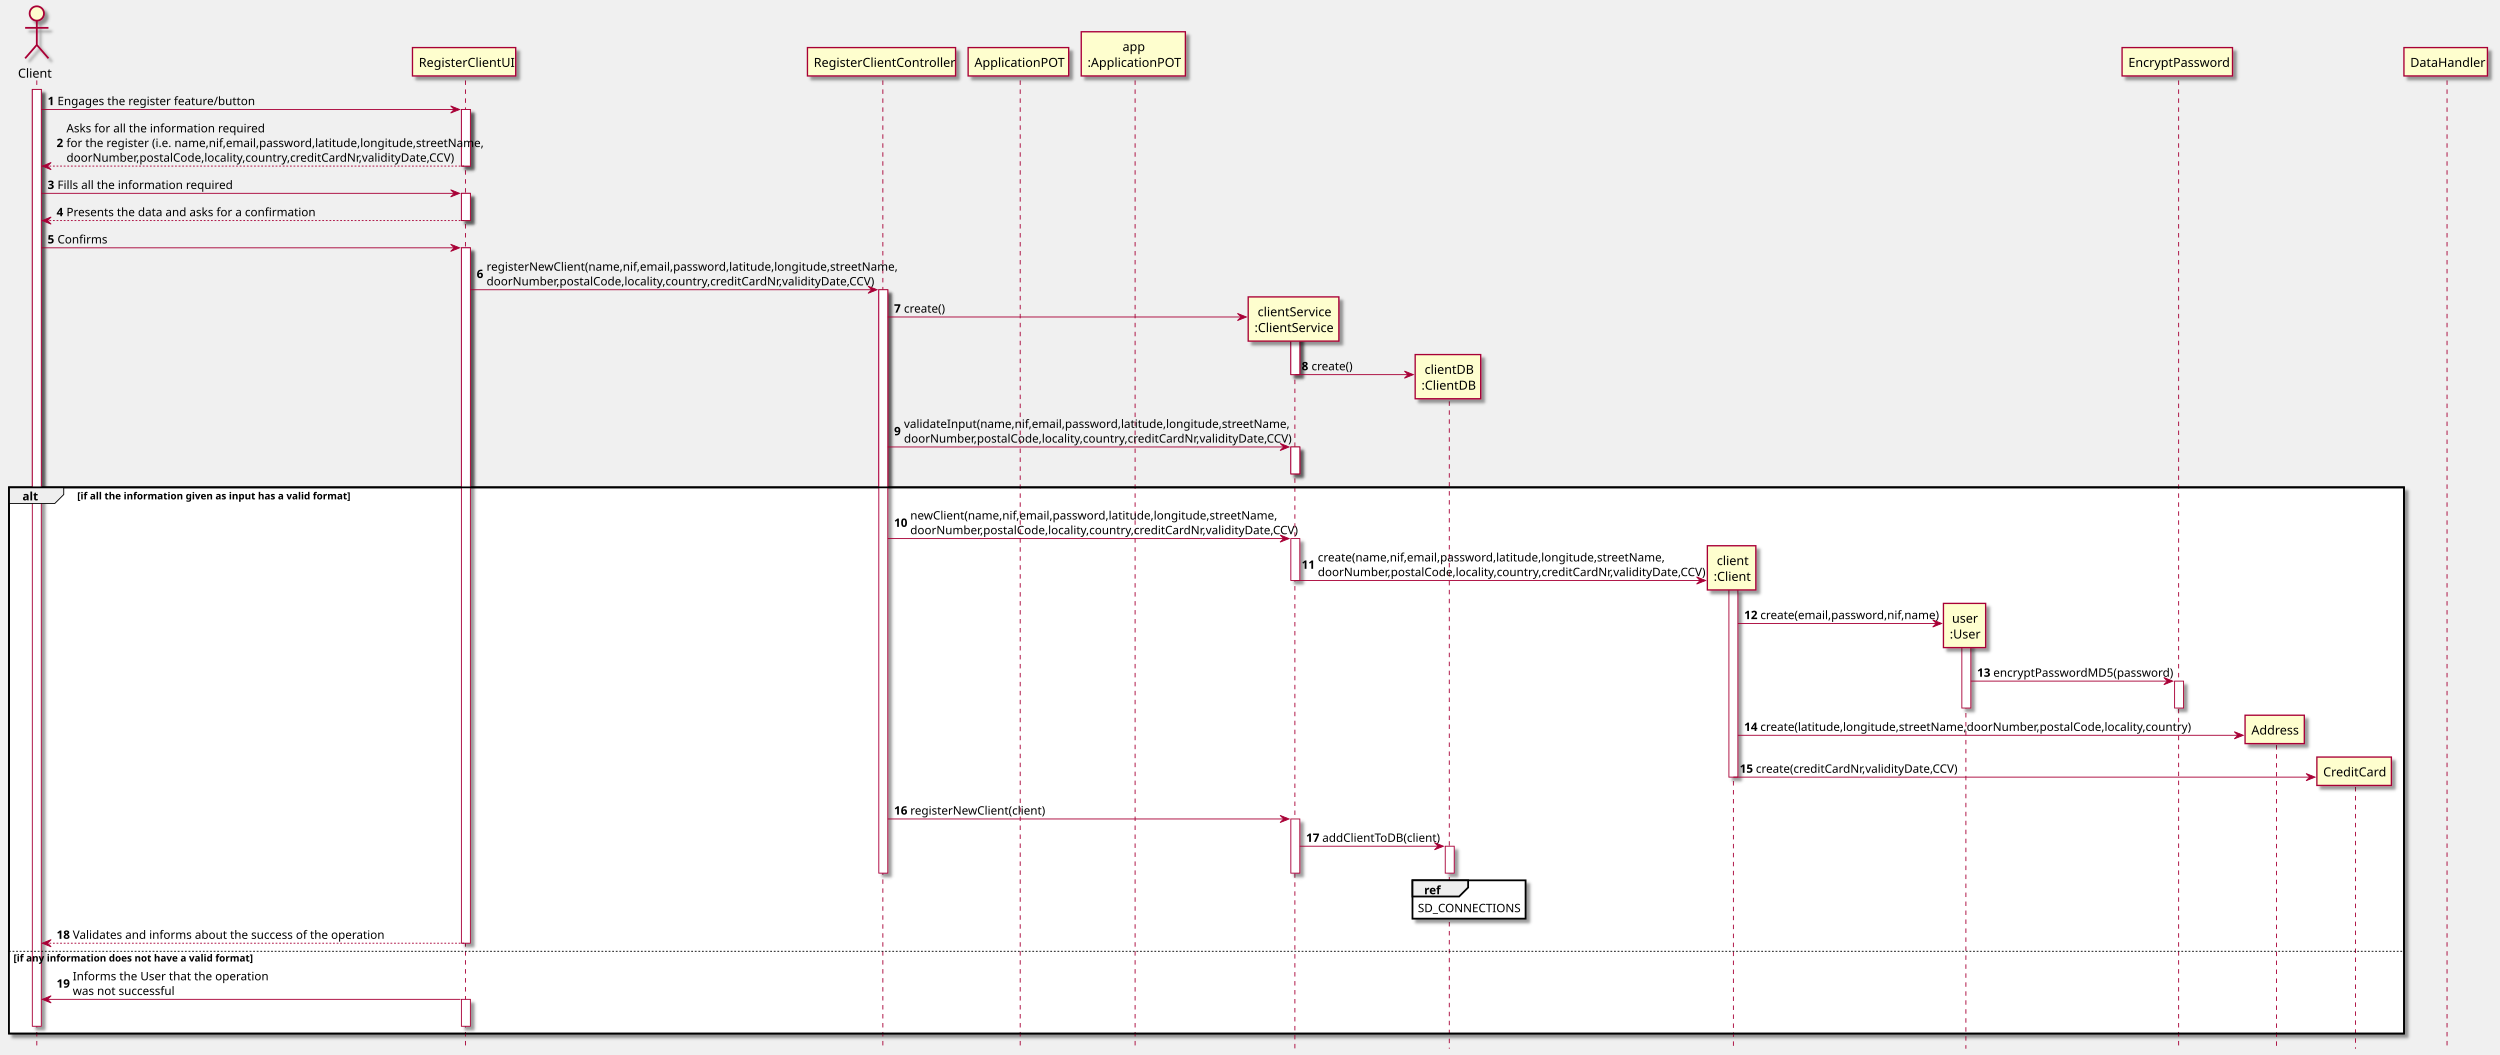
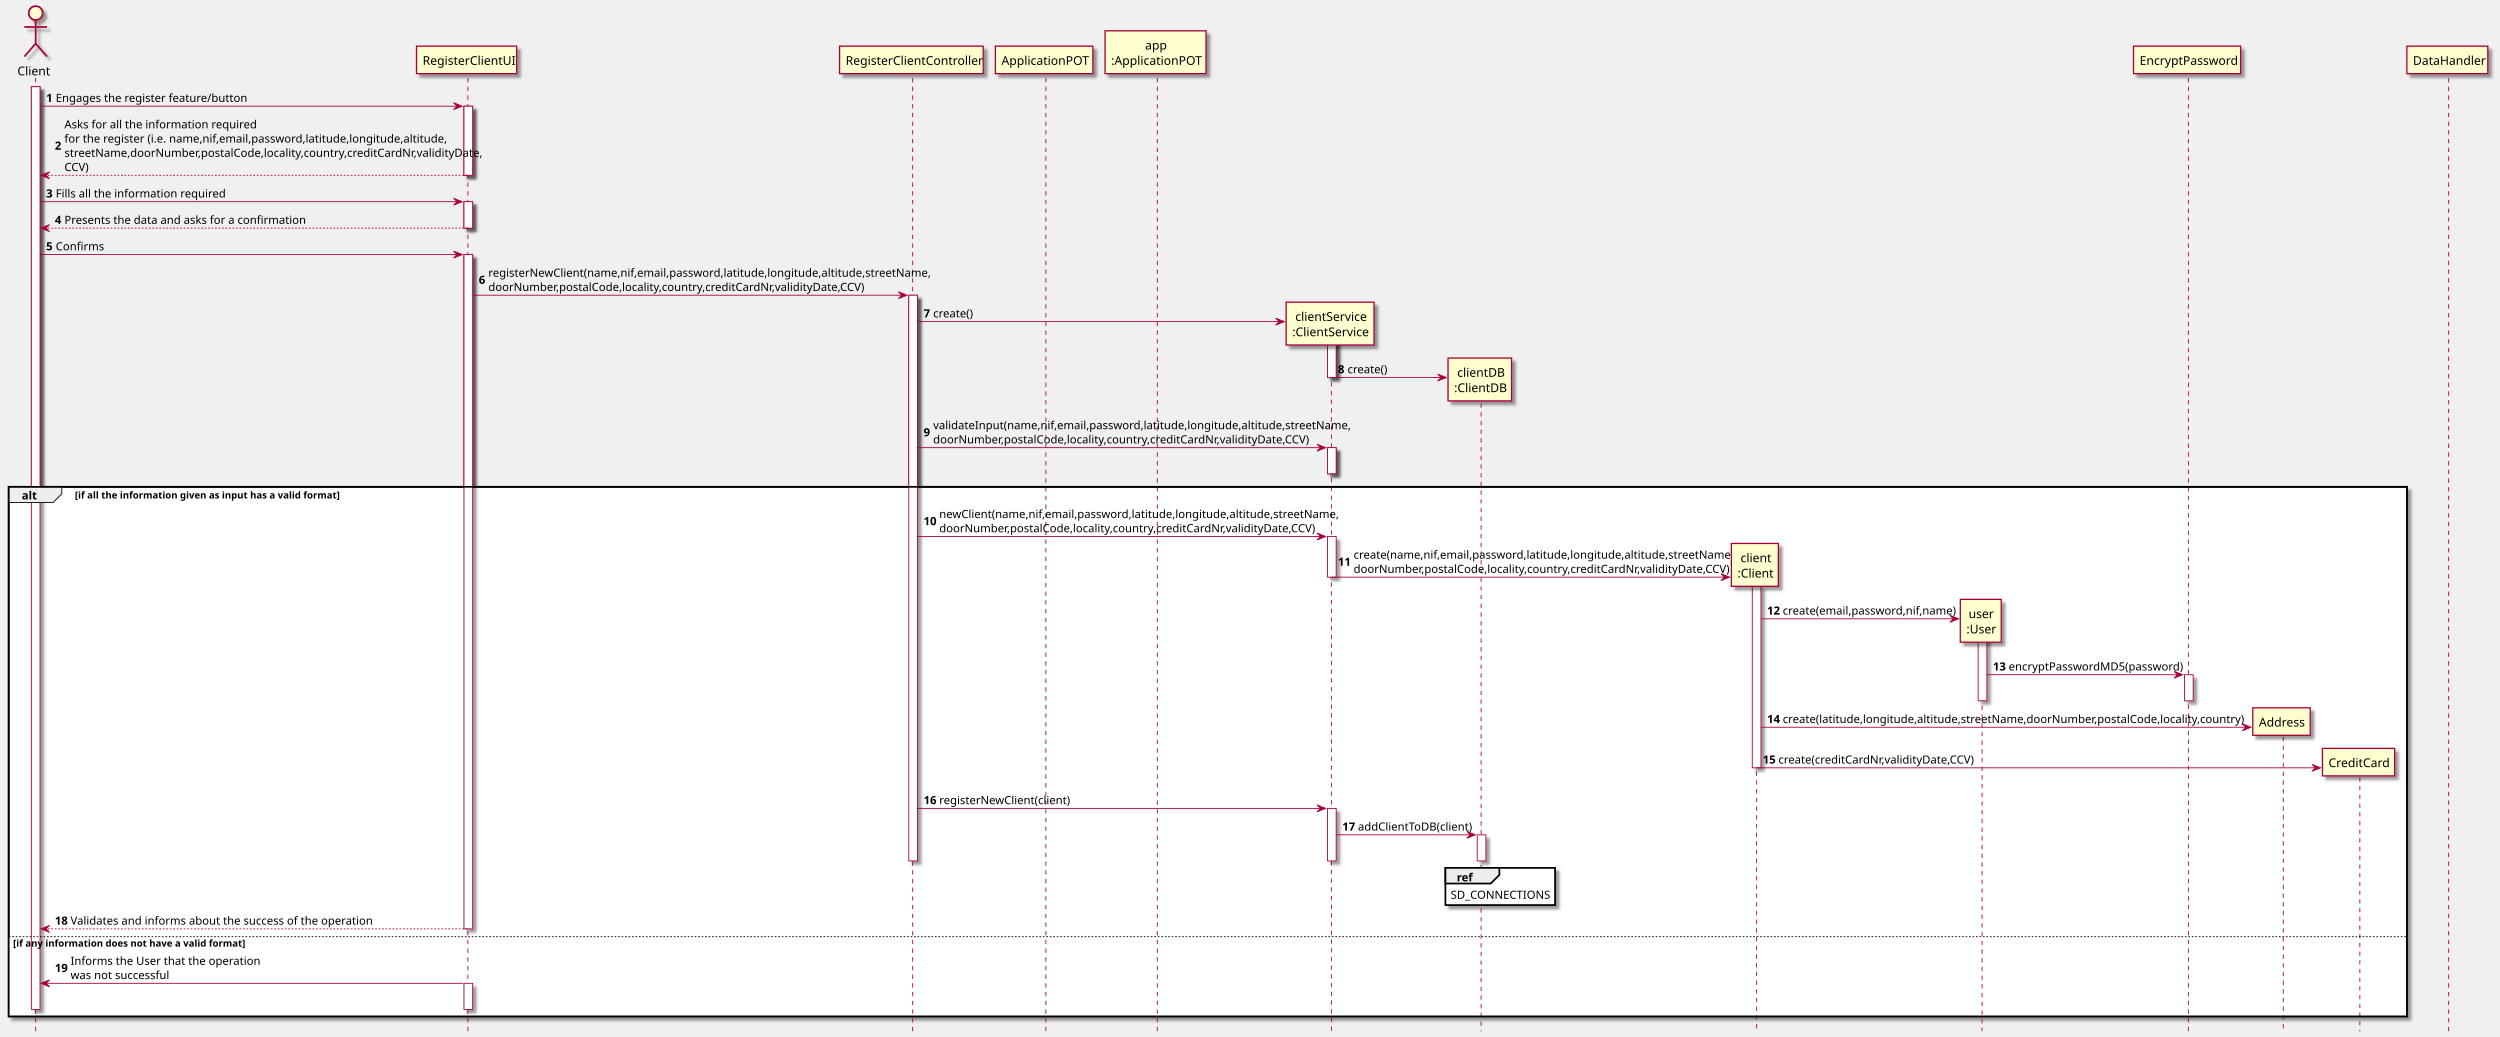
- <svg xmlns="http://www.w3.org/2000/svg" contentScriptType="application/ecmascript" contentStyleType="text/css" height="1175px" preserveAspectRatio="none" style="width:2785px;height:1175px;" version="1.1" viewBox="0 0 2785 1175" width="2785px" zoomAndPan="magnify">
+ <svg xmlns="http://www.w3.org/2000/svg" contentScriptType="application/ecmascript" contentStyleType="text/css" height="1191px" preserveAspectRatio="none" style="width:2872px;height:1191px;" version="1.1" viewBox="0 0 2872 1191" width="2872px" zoomAndPan="magnify">
  <defs>
-     <filter height="300%" id="f1jhzokdt2dadn" width="300%" x="-1" y="-1">
+     <filter height="300%" id="fsvdjfyvz8p3b" width="300%" x="-1" y="-1">
      <feGaussianBlur result="blurOut" stdDeviation="2.0" />
      <feColorMatrix in="blurOut" result="blurOut2" type="matrix" values="0 0 0 0 0 0 0 0 0 0 0 0 0 0 0 0 0 0 .4 0" />
      <feOffset dx="4.0" dy="4.0" in="blurOut2" result="blurOut3" />
      <feBlend in="SourceGraphic" in2="blurOut3" mode="normal" />
    </filter>
  </defs>
  <g>
-     <rect fill="#FFFFFF" filter="url(#f1jhzokdt2dadn)" height="1043.664" style="stroke:#A80036;stroke-width:1.0;" width="10" x="36" y="99.609" />
-     <rect fill="#FFFFFF" filter="url(#f1jhzokdt2dadn)" height="63.055" style="stroke:#A80036;stroke-width:1.0;" width="10" x="514" y="121.961" />
-     <rect fill="#FFFFFF" filter="url(#f1jhzokdt2dadn)" height="30.352" style="stroke:#A80036;stroke-width:1.0;" width="10" x="514" y="215.367" />
-     <rect fill="#FFFFFF" filter="url(#f1jhzokdt2dadn)" height="774.664" style="stroke:#A80036;stroke-width:1.0;" width="10" x="514" y="276.07" />
-     <rect fill="#FFFFFF" filter="url(#f1jhzokdt2dadn)" height="30" style="stroke:#A80036;stroke-width:1.0;" width="10" x="514" y="1113.273" />
-     <rect fill="#FFFFFF" filter="url(#f1jhzokdt2dadn)" height="649.906" style="stroke:#A80036;stroke-width:1.0;" width="10" x="979" y="322.773" />
-     <rect fill="#FFFFFF" filter="url(#f1jhzokdt2dadn)" height="54.219" style="stroke:#A80036;stroke-width:1.0;" width="10" x="1438" y="363.125" />
-     <rect fill="#FFFFFF" filter="url(#f1jhzokdt2dadn)" height="30" style="stroke:#A80036;stroke-width:1.0;" width="10" x="1438" y="497.914" />
-     <rect fill="#FFFFFF" filter="url(#f1jhzokdt2dadn)" height="46.703" style="stroke:#A80036;stroke-width:1.0;" width="10" x="1438" y="599.969" />
-     <rect fill="#FFFFFF" filter="url(#f1jhzokdt2dadn)" height="60.352" style="stroke:#A80036;stroke-width:1.0;" width="10" x="1438" y="912.328" />
-     <rect fill="#FFFFFF" filter="url(#f1jhzokdt2dadn)" height="30" style="stroke:#A80036;stroke-width:1.0;" width="10" x="1610" y="942.68" />
-     <rect fill="#FFFFFF" filter="url(#f1jhzokdt2dadn)" height="209.047" style="stroke:#A80036;stroke-width:1.0;" width="10" x="1926" y="656.672" />
-     <rect fill="#FFFFFF" filter="url(#f1jhzokdt2dadn)" height="84.219" style="stroke:#A80036;stroke-width:1.0;" width="10" x="2185.5" y="704.539" />
-     <rect fill="#FFFFFF" filter="url(#f1jhzokdt2dadn)" height="30" style="stroke:#A80036;stroke-width:1.0;" width="10" x="2422.5" y="758.758" />
-     <rect fill="#FFFFFF" filter="url(#f1jhzokdt2dadn)" height="608.359" style="stroke:#000000;stroke-width:2.0;" width="2668" x="10" y="542.914" />
-     <rect fill="#FFFFFF" height="92.539" style="stroke:none;stroke-width:1.0;" width="2668" x="10" y="1058.734" />
-     <line style="stroke:#A80036;stroke-width:1.0;stroke-dasharray:5.0,5.0;" x1="41" x2="41" y1="89.609" y2="1168.273" />
-     <line style="stroke:#A80036;stroke-width:1.0;stroke-dasharray:5.0,5.0;" x1="518.5" x2="518.5" y1="89.609" y2="1168.273" />
-     <line style="stroke:#A80036;stroke-width:1.0;stroke-dasharray:5.0,5.0;" x1="983.5" x2="983.5" y1="89.609" y2="1168.273" />
-     <line style="stroke:#A80036;stroke-width:1.0;stroke-dasharray:5.0,5.0;" x1="1136.5" x2="1136.5" y1="89.609" y2="1168.273" />
-     <line style="stroke:#A80036;stroke-width:1.0;stroke-dasharray:5.0,5.0;" x1="1264.5" x2="1264.5" y1="89.609" y2="1168.273" />
-     <line style="stroke:#A80036;stroke-width:1.0;stroke-dasharray:5.0,5.0;" x1="1442.5" x2="1442.5" y1="372.883" y2="1168.273" />
-     <line style="stroke:#A80036;stroke-width:1.0;stroke-dasharray:5.0,5.0;" x1="1614.5" x2="1614.5" y1="437.102" y2="1168.273" />
-     <line style="stroke:#A80036;stroke-width:1.0;stroke-dasharray:5.0,5.0;" x1="1931" x2="1931" y1="650.078" y2="1168.273" />
-     <line style="stroke:#A80036;stroke-width:1.0;stroke-dasharray:5.0,5.0;" x1="2190" x2="2190" y1="714.297" y2="1168.273" />
-     <line style="stroke:#A80036;stroke-width:1.0;stroke-dasharray:5.0,5.0;" x1="2427" x2="2427" y1="89.609" y2="1168.273" />
-     <line style="stroke:#A80036;stroke-width:1.0;stroke-dasharray:5.0,5.0;" x1="2536" x2="2536" y1="830.062" y2="1168.273" />
-     <line style="stroke:#A80036;stroke-width:1.0;stroke-dasharray:5.0,5.0;" x1="2624" x2="2624" y1="876.672" y2="1168.273" />
-     <line style="stroke:#A80036;stroke-width:1.0;stroke-dasharray:5.0,5.0;" x1="2726" x2="2726" y1="89.609" y2="1168.273" />
-     <text fill="#000000" font-family="sans-serif" font-size="14" lengthAdjust="spacingAndGlyphs" textLength="36" x="20" y="86.533">Client</text>
-     <ellipse cx="41" cy="15" fill="#FEFECE" filter="url(#f1jhzokdt2dadn)" rx="8" ry="8" style="stroke:#A80036;stroke-width:2.0;" />
-     <path d="M41,23 L41,50 M28,31 L54,31 M41,50 L28,65 M41,50 L54,65 " fill="none" filter="url(#f1jhzokdt2dadn)" style="stroke:#A80036;stroke-width:2.0;" />
-     <rect fill="#FEFECE" filter="url(#f1jhzokdt2dadn)" height="31.609" style="stroke:#A80036;stroke-width:1.5;" width="115" x="459.5" y="53" />
-     <text fill="#000000" font-family="sans-serif" font-size="14" lengthAdjust="spacingAndGlyphs" textLength="101" x="466.5" y="74.533">RegisterClientUI</text>
-     <rect fill="#FEFECE" filter="url(#f1jhzokdt2dadn)" height="31.609" style="stroke:#A80036;stroke-width:1.5;" width="165" x="899.5" y="53" />
-     <text fill="#000000" font-family="sans-serif" font-size="14" lengthAdjust="spacingAndGlyphs" textLength="151" x="906.5" y="74.533">RegisterClientController</text>
-     <rect fill="#FEFECE" filter="url(#f1jhzokdt2dadn)" height="31.609" style="stroke:#A80036;stroke-width:1.5;" width="112" x="1078.5" y="53" />
-     <text fill="#000000" font-family="sans-serif" font-size="14" lengthAdjust="spacingAndGlyphs" textLength="98" x="1085.5" y="74.533">ApplicationPOT</text>
-     <rect fill="#FEFECE" filter="url(#f1jhzokdt2dadn)" height="49.219" style="stroke:#A80036;stroke-width:1.5;" width="116" x="1204.5" y="35.391" />
-     <text fill="#000000" font-family="sans-serif" font-size="14" lengthAdjust="spacingAndGlyphs" textLength="24" x="1250.5" y="56.924">app</text>
-     <text fill="#000000" font-family="sans-serif" font-size="14" lengthAdjust="spacingAndGlyphs" textLength="102" x="1211.5" y="74.533">:ApplicationPOT</text>
-     <rect fill="#FEFECE" filter="url(#f1jhzokdt2dadn)" height="31.609" style="stroke:#A80036;stroke-width:1.5;" width="123" x="2364" y="53" />
-     <text fill="#000000" font-family="sans-serif" font-size="14" lengthAdjust="spacingAndGlyphs" textLength="109" x="2371" y="74.533">EncryptPassword</text>
-     <rect fill="#FEFECE" filter="url(#f1jhzokdt2dadn)" height="31.609" style="stroke:#A80036;stroke-width:1.5;" width="93" x="2678" y="53" />
-     <text fill="#000000" font-family="sans-serif" font-size="14" lengthAdjust="spacingAndGlyphs" textLength="79" x="2685" y="74.533">DataHandler</text>
-     <rect fill="#FFFFFF" filter="url(#f1jhzokdt2dadn)" height="1043.664" style="stroke:#A80036;stroke-width:1.0;" width="10" x="36" y="99.609" />
-     <rect fill="#FFFFFF" filter="url(#f1jhzokdt2dadn)" height="63.055" style="stroke:#A80036;stroke-width:1.0;" width="10" x="514" y="121.961" />
-     <rect fill="#FFFFFF" filter="url(#f1jhzokdt2dadn)" height="30.352" style="stroke:#A80036;stroke-width:1.0;" width="10" x="514" y="215.367" />
-     <rect fill="#FFFFFF" filter="url(#f1jhzokdt2dadn)" height="774.664" style="stroke:#A80036;stroke-width:1.0;" width="10" x="514" y="276.07" />
-     <rect fill="#FFFFFF" filter="url(#f1jhzokdt2dadn)" height="30" style="stroke:#A80036;stroke-width:1.0;" width="10" x="514" y="1113.273" />
-     <rect fill="#FFFFFF" filter="url(#f1jhzokdt2dadn)" height="649.906" style="stroke:#A80036;stroke-width:1.0;" width="10" x="979" y="322.773" />
-     <rect fill="#FFFFFF" filter="url(#f1jhzokdt2dadn)" height="54.219" style="stroke:#A80036;stroke-width:1.0;" width="10" x="1438" y="363.125" />
-     <rect fill="#FFFFFF" filter="url(#f1jhzokdt2dadn)" height="30" style="stroke:#A80036;stroke-width:1.0;" width="10" x="1438" y="497.914" />
-     <rect fill="#FFFFFF" filter="url(#f1jhzokdt2dadn)" height="46.703" style="stroke:#A80036;stroke-width:1.0;" width="10" x="1438" y="599.969" />
-     <rect fill="#FFFFFF" filter="url(#f1jhzokdt2dadn)" height="60.352" style="stroke:#A80036;stroke-width:1.0;" width="10" x="1438" y="912.328" />
-     <rect fill="#FFFFFF" filter="url(#f1jhzokdt2dadn)" height="30" style="stroke:#A80036;stroke-width:1.0;" width="10" x="1610" y="942.68" />
-     <rect fill="#FFFFFF" filter="url(#f1jhzokdt2dadn)" height="209.047" style="stroke:#A80036;stroke-width:1.0;" width="10" x="1926" y="656.672" />
-     <rect fill="#FFFFFF" filter="url(#f1jhzokdt2dadn)" height="84.219" style="stroke:#A80036;stroke-width:1.0;" width="10" x="2185.5" y="704.539" />
-     <rect fill="#FFFFFF" filter="url(#f1jhzokdt2dadn)" height="30" style="stroke:#A80036;stroke-width:1.0;" width="10" x="2422.5" y="758.758" />
-     <polygon fill="#A80036" points="502,117.961,512,121.961,502,125.961,506,121.961" style="stroke:#A80036;stroke-width:1.0;" />
-     <line style="stroke:#A80036;stroke-width:1.0;" x1="46" x2="508" y1="121.961" y2="121.961" />
-     <text fill="#000000" font-family="sans-serif" font-size="13" font-weight="bold" lengthAdjust="spacingAndGlyphs" textLength="7" x="53" y="117.105">1</text>
-     <text fill="#000000" font-family="sans-serif" font-size="13" lengthAdjust="spacingAndGlyphs" textLength="203" x="64" y="117.105">Engages the register feature/button</text>
-     <polygon fill="#A80036" points="57,181.016,47,185.016,57,189.016,53,185.016" style="stroke:#A80036;stroke-width:1.0;" />
-     <line style="stroke:#A80036;stroke-width:1.0;stroke-dasharray:2.0,2.0;" x1="51" x2="518" y1="185.016" y2="185.016" />
-     <text fill="#000000" font-family="sans-serif" font-size="13" font-weight="bold" lengthAdjust="spacingAndGlyphs" textLength="7" x="63" y="163.808">2</text>
-     <text fill="#000000" font-family="sans-serif" font-size="13" lengthAdjust="spacingAndGlyphs" textLength="204" x="74" y="147.456">Asks for all the information required</text>
-     <text fill="#000000" font-family="sans-serif" font-size="13" lengthAdjust="spacingAndGlyphs" textLength="433" x="74" y="163.808">for the register (i.e. name,nif,email,password,latitude,longitude,streetName,</text>
-     <text fill="#000000" font-family="sans-serif" font-size="13" lengthAdjust="spacingAndGlyphs" textLength="412" x="74" y="180.159">doorNumber,postalCode,locality,country,creditCardNr,validityDate,CCV)</text>
-     <polygon fill="#A80036" points="502,211.367,512,215.367,502,219.367,506,215.367" style="stroke:#A80036;stroke-width:1.0;" />
-     <line style="stroke:#A80036;stroke-width:1.0;" x1="46" x2="508" y1="215.367" y2="215.367" />
-     <text fill="#000000" font-family="sans-serif" font-size="13" font-weight="bold" lengthAdjust="spacingAndGlyphs" textLength="7" x="53" y="210.511">3</text>
-     <text fill="#000000" font-family="sans-serif" font-size="13" lengthAdjust="spacingAndGlyphs" textLength="180" x="64" y="210.511">Fills all the information required</text>
-     <polygon fill="#A80036" points="57,241.719,47,245.719,57,249.719,53,245.719" style="stroke:#A80036;stroke-width:1.0;" />
-     <line style="stroke:#A80036;stroke-width:1.0;stroke-dasharray:2.0,2.0;" x1="51" x2="518" y1="245.719" y2="245.719" />
-     <text fill="#000000" font-family="sans-serif" font-size="13" font-weight="bold" lengthAdjust="spacingAndGlyphs" textLength="7" x="63" y="240.862">4</text>
-     <text fill="#000000" font-family="sans-serif" font-size="13" lengthAdjust="spacingAndGlyphs" textLength="263" x="74" y="240.862">Presents the data and asks for a confirmation</text>
-     <polygon fill="#A80036" points="502,272.07,512,276.07,502,280.07,506,276.07" style="stroke:#A80036;stroke-width:1.0;" />
-     <line style="stroke:#A80036;stroke-width:1.0;" x1="46" x2="508" y1="276.07" y2="276.07" />
-     <text fill="#000000" font-family="sans-serif" font-size="13" font-weight="bold" lengthAdjust="spacingAndGlyphs" textLength="7" x="53" y="271.214">5</text>
-     <text fill="#000000" font-family="sans-serif" font-size="13" lengthAdjust="spacingAndGlyphs" textLength="51" x="64" y="271.214">Confirms</text>
-     <polygon fill="#A80036" points="967,318.773,977,322.773,967,326.773,971,322.773" style="stroke:#A80036;stroke-width:1.0;" />
-     <line style="stroke:#A80036;stroke-width:1.0;" x1="524" x2="973" y1="322.773" y2="322.773" />
-     <text fill="#000000" font-family="sans-serif" font-size="13" font-weight="bold" lengthAdjust="spacingAndGlyphs" textLength="7" x="531" y="309.741">6</text>
-     <text fill="#000000" font-family="sans-serif" font-size="13" lengthAdjust="spacingAndGlyphs" textLength="425" x="542" y="301.565">registerNewClient(name,nif,email,password,latitude,longitude,streetName,</text>
-     <text fill="#000000" font-family="sans-serif" font-size="13" lengthAdjust="spacingAndGlyphs" textLength="412" x="542" y="317.917">doorNumber,postalCode,locality,country,creditCardNr,validityDate,CCV)</text>
-     <polygon fill="#A80036" points="1378.5,349.125,1388.5,353.125,1378.5,357.125,1382.5,353.125" style="stroke:#A80036;stroke-width:1.0;" />
-     <line style="stroke:#A80036;stroke-width:1.0;" x1="989" x2="1384.5" y1="353.125" y2="353.125" />
-     <text fill="#000000" font-family="sans-serif" font-size="13" font-weight="bold" lengthAdjust="spacingAndGlyphs" textLength="7" x="996" y="348.269">7</text>
-     <text fill="#000000" font-family="sans-serif" font-size="13" lengthAdjust="spacingAndGlyphs" textLength="44" x="1007" y="348.269">create()</text>
-     <rect fill="#FEFECE" filter="url(#f1jhzokdt2dadn)" height="49.219" style="stroke:#A80036;stroke-width:1.5;" width="101" x="1390.5" y="330.773" />
-     <text fill="#000000" font-family="sans-serif" font-size="14" lengthAdjust="spacingAndGlyphs" textLength="80" x="1401" y="352.307">clientService</text>
-     <text fill="#000000" font-family="sans-serif" font-size="14" lengthAdjust="spacingAndGlyphs" textLength="87" x="1397.5" y="369.916">:ClientService</text>
-     <polygon fill="#A80036" points="1564.5,413.344,1574.5,417.344,1564.5,421.344,1568.5,417.344" style="stroke:#A80036;stroke-width:1.0;" />
-     <line style="stroke:#A80036;stroke-width:1.0;" x1="1443" x2="1570.5" y1="417.344" y2="417.344" />
-     <text fill="#000000" font-family="sans-serif" font-size="13" font-weight="bold" lengthAdjust="spacingAndGlyphs" textLength="7" x="1450" y="412.487">8</text>
-     <text fill="#000000" font-family="sans-serif" font-size="13" lengthAdjust="spacingAndGlyphs" textLength="44" x="1461" y="412.487">create()</text>
-     <rect fill="#FEFECE" filter="url(#f1jhzokdt2dadn)" height="49.219" style="stroke:#A80036;stroke-width:1.5;" width="73" x="1576.5" y="394.992" />
-     <text fill="#000000" font-family="sans-serif" font-size="14" lengthAdjust="spacingAndGlyphs" textLength="52" x="1587" y="416.525">clientDB</text>
-     <text fill="#000000" font-family="sans-serif" font-size="14" lengthAdjust="spacingAndGlyphs" textLength="59" x="1583.5" y="434.135">:ClientDB</text>
-     <polygon fill="#A80036" points="1426,493.914,1436,497.914,1426,501.914,1430,497.914" style="stroke:#A80036;stroke-width:1.0;" />
-     <line style="stroke:#A80036;stroke-width:1.0;" x1="989" x2="1432" y1="497.914" y2="497.914" />
-     <text fill="#000000" font-family="sans-serif" font-size="13" font-weight="bold" lengthAdjust="spacingAndGlyphs" textLength="7" x="996" y="484.882">9</text>
-     <text fill="#000000" font-family="sans-serif" font-size="13" lengthAdjust="spacingAndGlyphs" textLength="395" x="1007" y="476.706">validateInput(name,nif,email,password,latitude,longitude,streetName,</text>
-     <text fill="#000000" font-family="sans-serif" font-size="13" lengthAdjust="spacingAndGlyphs" textLength="412" x="1007" y="493.058">doorNumber,postalCode,locality,country,creditCardNr,validityDate,CCV)</text>
-     <path d="M10,542.914 L71,542.914 L71,550.914 L61,560.914 L10,560.914 L10,542.914 " fill="#EEEEEE" style="stroke:#000000;stroke-width:1.0;" />
-     <rect fill="none" height="608.359" style="stroke:#000000;stroke-width:2.0;" width="2668" x="10" y="542.914" />
-     <text fill="#000000" font-family="sans-serif" font-size="13" font-weight="bold" lengthAdjust="spacingAndGlyphs" textLength="16" x="25" y="557.409">alt</text>
-     <text fill="#000000" font-family="sans-serif" font-size="11" font-weight="bold" lengthAdjust="spacingAndGlyphs" textLength="298" x="86" y="556.333">[if all the information given as input has a valid format]</text>
-     <polygon fill="#A80036" points="1426,595.969,1436,599.969,1426,603.969,1430,599.969" style="stroke:#A80036;stroke-width:1.0;" />
-     <line style="stroke:#A80036;stroke-width:1.0;" x1="989" x2="1432" y1="599.969" y2="599.969" />
-     <text fill="#000000" font-family="sans-serif" font-size="13" font-weight="bold" lengthAdjust="spacingAndGlyphs" textLength="14" x="996" y="586.937">10</text>
-     <text fill="#000000" font-family="sans-serif" font-size="13" lengthAdjust="spacingAndGlyphs" textLength="380" x="1014" y="578.761">newClient(name,nif,email,password,latitude,longitude,streetName,</text>
-     <text fill="#000000" font-family="sans-serif" font-size="13" lengthAdjust="spacingAndGlyphs" textLength="412" x="1014" y="595.112">doorNumber,postalCode,locality,country,creditCardNr,validityDate,CCV)</text>
-     <polygon fill="#A80036" points="1890,642.672,1900,646.672,1890,650.672,1894,646.672" style="stroke:#A80036;stroke-width:1.0;" />
-     <line style="stroke:#A80036;stroke-width:1.0;" x1="1443" x2="1896" y1="646.672" y2="646.672" />
-     <text fill="#000000" font-family="sans-serif" font-size="13" font-weight="bold" lengthAdjust="spacingAndGlyphs" textLength="14" x="1450" y="633.64">11</text>
-     <text fill="#000000" font-family="sans-serif" font-size="13" lengthAdjust="spacingAndGlyphs" textLength="360" x="1468" y="625.464">create(name,nif,email,password,latitude,longitude,streetName,</text>
-     <text fill="#000000" font-family="sans-serif" font-size="13" lengthAdjust="spacingAndGlyphs" textLength="412" x="1468" y="641.815">doorNumber,postalCode,locality,country,creditCardNr,validityDate,CCV)</text>
-     <rect fill="#FEFECE" filter="url(#f1jhzokdt2dadn)" height="49.219" style="stroke:#A80036;stroke-width:1.5;" width="54" x="1902" y="607.969" />
-     <text fill="#000000" font-family="sans-serif" font-size="14" lengthAdjust="spacingAndGlyphs" textLength="33" x="1912.5" y="629.502">client</text>
-     <text fill="#000000" font-family="sans-serif" font-size="14" lengthAdjust="spacingAndGlyphs" textLength="40" x="1909" y="647.111">:Client</text>
-     <polygon fill="#A80036" points="2153,690.539,2163,694.539,2153,698.539,2157,694.539" style="stroke:#A80036;stroke-width:1.0;" />
-     <line style="stroke:#A80036;stroke-width:1.0;" x1="1936" x2="2159" y1="694.539" y2="694.539" />
-     <text fill="#000000" font-family="sans-serif" font-size="13" font-weight="bold" lengthAdjust="spacingAndGlyphs" textLength="14" x="1943" y="689.683">12</text>
-     <text fill="#000000" font-family="sans-serif" font-size="13" lengthAdjust="spacingAndGlyphs" textLength="187" x="1961" y="689.683">create(email,password,nif,name)</text>
-     <rect fill="#FEFECE" filter="url(#f1jhzokdt2dadn)" height="49.219" style="stroke:#A80036;stroke-width:1.5;" width="47" x="2165" y="672.188" />
-     <text fill="#000000" font-family="sans-serif" font-size="14" lengthAdjust="spacingAndGlyphs" textLength="28" x="2174.5" y="693.721">user</text>
-     <text fill="#000000" font-family="sans-serif" font-size="14" lengthAdjust="spacingAndGlyphs" textLength="33" x="2172" y="711.33">:User</text>
-     <polygon fill="#A80036" points="2410.5,754.758,2420.5,758.758,2410.5,762.758,2414.5,758.758" style="stroke:#A80036;stroke-width:1.0;" />
-     <line style="stroke:#A80036;stroke-width:1.0;" x1="2195.5" x2="2416.5" y1="758.758" y2="758.758" />
-     <text fill="#000000" font-family="sans-serif" font-size="13" font-weight="bold" lengthAdjust="spacingAndGlyphs" textLength="14" x="2202.5" y="753.901">13</text>
-     <text fill="#000000" font-family="sans-serif" font-size="13" lengthAdjust="spacingAndGlyphs" textLength="190" x="2220.5" y="753.901">encryptPasswordMD5(password)</text>
-     <polygon fill="#A80036" points="2489,815.109,2499,819.109,2489,823.109,2493,819.109" style="stroke:#A80036;stroke-width:1.0;" />
-     <line style="stroke:#A80036;stroke-width:1.0;" x1="1936" x2="2495" y1="819.109" y2="819.109" />
-     <text fill="#000000" font-family="sans-serif" font-size="13" font-weight="bold" lengthAdjust="spacingAndGlyphs" textLength="14" x="1943" y="814.253">14</text>
-     <text fill="#000000" font-family="sans-serif" font-size="13" lengthAdjust="spacingAndGlyphs" textLength="448" x="1961" y="814.253">create(latitude,longitude,streetName,doorNumber,postalCode,locality,country)</text>
-     <rect fill="#FEFECE" filter="url(#f1jhzokdt2dadn)" height="31.609" style="stroke:#A80036;stroke-width:1.5;" width="66" x="2501" y="796.758" />
-     <text fill="#000000" font-family="sans-serif" font-size="14" lengthAdjust="spacingAndGlyphs" textLength="52" x="2508" y="818.291">Address</text>
-     <polygon fill="#A80036" points="2569,861.719,2579,865.719,2569,869.719,2573,865.719" style="stroke:#A80036;stroke-width:1.0;" />
-     <line style="stroke:#A80036;stroke-width:1.0;" x1="1931" x2="2575" y1="865.719" y2="865.719" />
-     <text fill="#000000" font-family="sans-serif" font-size="13" font-weight="bold" lengthAdjust="spacingAndGlyphs" textLength="14" x="1938" y="860.862">15</text>
-     <text fill="#000000" font-family="sans-serif" font-size="13" lengthAdjust="spacingAndGlyphs" textLength="217" x="1956" y="860.862">create(creditCardNr,validityDate,CCV)</text>
-     <rect fill="#FEFECE" filter="url(#f1jhzokdt2dadn)" height="31.609" style="stroke:#A80036;stroke-width:1.5;" width="83" x="2581" y="843.367" />
-     <text fill="#000000" font-family="sans-serif" font-size="14" lengthAdjust="spacingAndGlyphs" textLength="69" x="2588" y="864.9">CreditCard</text>
-     <polygon fill="#A80036" points="1426,908.328,1436,912.328,1426,916.328,1430,912.328" style="stroke:#A80036;stroke-width:1.0;" />
-     <line style="stroke:#A80036;stroke-width:1.0;" x1="989" x2="1432" y1="912.328" y2="912.328" />
-     <text fill="#000000" font-family="sans-serif" font-size="13" font-weight="bold" lengthAdjust="spacingAndGlyphs" textLength="14" x="996" y="907.472">16</text>
-     <text fill="#000000" font-family="sans-serif" font-size="13" lengthAdjust="spacingAndGlyphs" textLength="140" x="1014" y="907.472">registerNewClient(client)</text>
-     <polygon fill="#A80036" points="1598,938.68,1608,942.68,1598,946.68,1602,942.68" style="stroke:#A80036;stroke-width:1.0;" />
-     <line style="stroke:#A80036;stroke-width:1.0;" x1="1448" x2="1604" y1="942.68" y2="942.68" />
-     <text fill="#000000" font-family="sans-serif" font-size="13" font-weight="bold" lengthAdjust="spacingAndGlyphs" textLength="14" x="1455" y="937.823">17</text>
-     <text fill="#000000" font-family="sans-serif" font-size="13" lengthAdjust="spacingAndGlyphs" textLength="125" x="1473" y="937.823">addClientToDB(client)</text>
-     <rect fill="#FFFFFF" filter="url(#f1jhzokdt2dadn)" height="42.703" style="stroke:#000000;stroke-width:2.0;" width="126" x="1573.5" y="980.68" />
-     <polygon fill="#EEEEEE" points="1573.5,980.68,1635.5,980.68,1635.5,988.68,1625.5,998.68,1573.5,998.68,1573.5,980.68" style="stroke:#000000;stroke-width:2.0;" />
-     <text fill="#000000" font-family="sans-serif" font-size="13" font-weight="bold" lengthAdjust="spacingAndGlyphs" textLength="17" x="1586.5" y="996.175">ref</text>
-     <text fill="#000000" font-family="sans-serif" font-size="13" lengthAdjust="spacingAndGlyphs" textLength="118" x="1579.5" y="1016.175">SD_CONNECTIONS</text>
-     <polygon fill="#A80036" points="57,1046.734,47,1050.734,57,1054.734,53,1050.734" style="stroke:#A80036;stroke-width:1.0;" />
-     <line style="stroke:#A80036;stroke-width:1.0;stroke-dasharray:2.0,2.0;" x1="51" x2="518" y1="1050.734" y2="1050.734" />
-     <text fill="#000000" font-family="sans-serif" font-size="13" font-weight="bold" lengthAdjust="spacingAndGlyphs" textLength="14" x="63" y="1045.878">18</text>
-     <text fill="#000000" font-family="sans-serif" font-size="13" lengthAdjust="spacingAndGlyphs" textLength="329" x="81" y="1045.878">Validates and informs about the success of the operation</text>
-     <line style="stroke:#000000;stroke-width:1.0;stroke-dasharray:2.0,2.0;" x1="10" x2="2678" y1="1059.734" y2="1059.734" />
-     <text fill="#000000" font-family="sans-serif" font-size="11" font-weight="bold" lengthAdjust="spacingAndGlyphs" textLength="262" x="15" y="1071.153">[if any information does not have a valid format]</text>
-     <polygon fill="#A80036" points="57,1109.273,47,1113.273,57,1117.273,53,1113.273" style="stroke:#A80036;stroke-width:1.0;" />
-     <line style="stroke:#A80036;stroke-width:1.0;" x1="51" x2="513" y1="1113.273" y2="1113.273" />
-     <text fill="#000000" font-family="sans-serif" font-size="13" font-weight="bold" lengthAdjust="spacingAndGlyphs" textLength="14" x="63" y="1100.241">19</text>
-     <text fill="#000000" font-family="sans-serif" font-size="13" lengthAdjust="spacingAndGlyphs" textLength="200" x="81" y="1092.065">Informs the User that the operation</text>
-     <text fill="#000000" font-family="sans-serif" font-size="13" lengthAdjust="spacingAndGlyphs" textLength="111" x="81" y="1108.417">was not successful</text>
+     <rect fill="#FFFFFF" filter="url(#fsvdjfyvz8p3b)" height="1060.016" style="stroke:#A80036;stroke-width:1.0;" width="10" x="36" y="99.609" />
+     <rect fill="#FFFFFF" filter="url(#fsvdjfyvz8p3b)" height="79.406" style="stroke:#A80036;stroke-width:1.0;" width="10" x="533" y="121.961" />
+     <rect fill="#FFFFFF" filter="url(#fsvdjfyvz8p3b)" height="30.352" style="stroke:#A80036;stroke-width:1.0;" width="10" x="533" y="231.719" />
+     <rect fill="#FFFFFF" filter="url(#fsvdjfyvz8p3b)" height="774.664" style="stroke:#A80036;stroke-width:1.0;" width="10" x="533" y="292.422" />
+     <rect fill="#FFFFFF" filter="url(#fsvdjfyvz8p3b)" height="30" style="stroke:#A80036;stroke-width:1.0;" width="10" x="533" y="1129.625" />
+     <rect fill="#FFFFFF" filter="url(#fsvdjfyvz8p3b)" height="649.906" style="stroke:#A80036;stroke-width:1.0;" width="10" x="1044" y="339.125" />
+     <rect fill="#FFFFFF" filter="url(#fsvdjfyvz8p3b)" height="54.219" style="stroke:#A80036;stroke-width:1.0;" width="10" x="1525" y="379.477" />
+     <rect fill="#FFFFFF" filter="url(#fsvdjfyvz8p3b)" height="30" style="stroke:#A80036;stroke-width:1.0;" width="10" x="1525" y="514.266" />
+     <rect fill="#FFFFFF" filter="url(#fsvdjfyvz8p3b)" height="46.703" style="stroke:#A80036;stroke-width:1.0;" width="10" x="1525" y="616.32" />
+     <rect fill="#FFFFFF" filter="url(#fsvdjfyvz8p3b)" height="60.352" style="stroke:#A80036;stroke-width:1.0;" width="10" x="1525" y="928.68" />
+     <rect fill="#FFFFFF" filter="url(#fsvdjfyvz8p3b)" height="30" style="stroke:#A80036;stroke-width:1.0;" width="10" x="1697" y="959.031" />
+     <rect fill="#FFFFFF" filter="url(#fsvdjfyvz8p3b)" height="209.047" style="stroke:#A80036;stroke-width:1.0;" width="10" x="2013" y="673.023" />
+     <rect fill="#FFFFFF" filter="url(#fsvdjfyvz8p3b)" height="84.219" style="stroke:#A80036;stroke-width:1.0;" width="10" x="2272.5" y="720.891" />
+     <rect fill="#FFFFFF" filter="url(#fsvdjfyvz8p3b)" height="30" style="stroke:#A80036;stroke-width:1.0;" width="10" x="2509.5" y="775.109" />
+     <rect fill="#FFFFFF" filter="url(#fsvdjfyvz8p3b)" height="608.359" style="stroke:#000000;stroke-width:2.0;" width="2755" x="10" y="559.266" />
+     <rect fill="#FFFFFF" height="92.539" style="stroke:none;stroke-width:1.0;" width="2755" x="10" y="1075.086" />
+     <line style="stroke:#A80036;stroke-width:1.0;stroke-dasharray:5.0,5.0;" x1="41" x2="41" y1="89.609" y2="1184.625" />
+     <line style="stroke:#A80036;stroke-width:1.0;stroke-dasharray:5.0,5.0;" x1="537.5" x2="537.5" y1="89.609" y2="1184.625" />
+     <line style="stroke:#A80036;stroke-width:1.0;stroke-dasharray:5.0,5.0;" x1="1048.5" x2="1048.5" y1="89.609" y2="1184.625" />
+     <line style="stroke:#A80036;stroke-width:1.0;stroke-dasharray:5.0,5.0;" x1="1201.5" x2="1201.5" y1="89.609" y2="1184.625" />
+     <line style="stroke:#A80036;stroke-width:1.0;stroke-dasharray:5.0,5.0;" x1="1329.5" x2="1329.5" y1="89.609" y2="1184.625" />
+     <line style="stroke:#A80036;stroke-width:1.0;stroke-dasharray:5.0,5.0;" x1="1529.5" x2="1529.5" y1="389.234" y2="1184.625" />
+     <line style="stroke:#A80036;stroke-width:1.0;stroke-dasharray:5.0,5.0;" x1="1701.5" x2="1701.5" y1="453.453" y2="1184.625" />
+     <line style="stroke:#A80036;stroke-width:1.0;stroke-dasharray:5.0,5.0;" x1="2018" x2="2018" y1="666.43" y2="1184.625" />
+     <line style="stroke:#A80036;stroke-width:1.0;stroke-dasharray:5.0,5.0;" x1="2277" x2="2277" y1="730.648" y2="1184.625" />
+     <line style="stroke:#A80036;stroke-width:1.0;stroke-dasharray:5.0,5.0;" x1="2514" x2="2514" y1="89.609" y2="1184.625" />
+     <line style="stroke:#A80036;stroke-width:1.0;stroke-dasharray:5.0,5.0;" x1="2623" x2="2623" y1="846.414" y2="1184.625" />
+     <line style="stroke:#A80036;stroke-width:1.0;stroke-dasharray:5.0,5.0;" x1="2711" x2="2711" y1="893.023" y2="1184.625" />
+     <line style="stroke:#A80036;stroke-width:1.0;stroke-dasharray:5.0,5.0;" x1="2813" x2="2813" y1="89.609" y2="1184.625" />
+     <text fill="#000000" font-family="sans-serif" font-size="14" lengthAdjust="spacing" textLength="36" x="20" y="86.533">Client</text>
+     <ellipse cx="41" cy="15" fill="#FEFECE" filter="url(#fsvdjfyvz8p3b)" rx="8" ry="8" style="stroke:#A80036;stroke-width:2.0;" />
+     <path d="M41,23 L41,50 M28,31 L54,31 M41,50 L28,65 M41,50 L54,65 " fill="none" filter="url(#fsvdjfyvz8p3b)" style="stroke:#A80036;stroke-width:2.0;" />
+     <rect fill="#FEFECE" filter="url(#fsvdjfyvz8p3b)" height="31.609" style="stroke:#A80036;stroke-width:1.5;" width="115" x="478.5" y="53" />
+     <text fill="#000000" font-family="sans-serif" font-size="14" lengthAdjust="spacing" textLength="101" x="485.5" y="74.533">RegisterClientUI</text>
+     <rect fill="#FEFECE" filter="url(#fsvdjfyvz8p3b)" height="31.609" style="stroke:#A80036;stroke-width:1.5;" width="165" x="964.5" y="53" />
+     <text fill="#000000" font-family="sans-serif" font-size="14" lengthAdjust="spacing" textLength="151" x="971.5" y="74.533">RegisterClientController</text>
+     <rect fill="#FEFECE" filter="url(#fsvdjfyvz8p3b)" height="31.609" style="stroke:#A80036;stroke-width:1.5;" width="112" x="1143.5" y="53" />
+     <text fill="#000000" font-family="sans-serif" font-size="14" lengthAdjust="spacing" textLength="98" x="1150.5" y="74.533">ApplicationPOT</text>
+     <rect fill="#FEFECE" filter="url(#fsvdjfyvz8p3b)" height="49.219" style="stroke:#A80036;stroke-width:1.5;" width="116" x="1269.5" y="35.391" />
+     <text fill="#000000" font-family="sans-serif" font-size="14" lengthAdjust="spacing" textLength="24" x="1315.5" y="56.924">app</text>
+     <text fill="#000000" font-family="sans-serif" font-size="14" lengthAdjust="spacing" textLength="102" x="1276.5" y="74.533">:ApplicationPOT</text>
+     <rect fill="#FEFECE" filter="url(#fsvdjfyvz8p3b)" height="31.609" style="stroke:#A80036;stroke-width:1.5;" width="123" x="2451" y="53" />
+     <text fill="#000000" font-family="sans-serif" font-size="14" lengthAdjust="spacing" textLength="109" x="2458" y="74.533">EncryptPassword</text>
+     <rect fill="#FEFECE" filter="url(#fsvdjfyvz8p3b)" height="31.609" style="stroke:#A80036;stroke-width:1.5;" width="93" x="2765" y="53" />
+     <text fill="#000000" font-family="sans-serif" font-size="14" lengthAdjust="spacing" textLength="79" x="2772" y="74.533">DataHandler</text>
+     <rect fill="#FFFFFF" filter="url(#fsvdjfyvz8p3b)" height="1060.016" style="stroke:#A80036;stroke-width:1.0;" width="10" x="36" y="99.609" />
+     <rect fill="#FFFFFF" filter="url(#fsvdjfyvz8p3b)" height="79.406" style="stroke:#A80036;stroke-width:1.0;" width="10" x="533" y="121.961" />
+     <rect fill="#FFFFFF" filter="url(#fsvdjfyvz8p3b)" height="30.352" style="stroke:#A80036;stroke-width:1.0;" width="10" x="533" y="231.719" />
+     <rect fill="#FFFFFF" filter="url(#fsvdjfyvz8p3b)" height="774.664" style="stroke:#A80036;stroke-width:1.0;" width="10" x="533" y="292.422" />
+     <rect fill="#FFFFFF" filter="url(#fsvdjfyvz8p3b)" height="30" style="stroke:#A80036;stroke-width:1.0;" width="10" x="533" y="1129.625" />
+     <rect fill="#FFFFFF" filter="url(#fsvdjfyvz8p3b)" height="649.906" style="stroke:#A80036;stroke-width:1.0;" width="10" x="1044" y="339.125" />
+     <rect fill="#FFFFFF" filter="url(#fsvdjfyvz8p3b)" height="54.219" style="stroke:#A80036;stroke-width:1.0;" width="10" x="1525" y="379.477" />
+     <rect fill="#FFFFFF" filter="url(#fsvdjfyvz8p3b)" height="30" style="stroke:#A80036;stroke-width:1.0;" width="10" x="1525" y="514.266" />
+     <rect fill="#FFFFFF" filter="url(#fsvdjfyvz8p3b)" height="46.703" style="stroke:#A80036;stroke-width:1.0;" width="10" x="1525" y="616.32" />
+     <rect fill="#FFFFFF" filter="url(#fsvdjfyvz8p3b)" height="60.352" style="stroke:#A80036;stroke-width:1.0;" width="10" x="1525" y="928.68" />
+     <rect fill="#FFFFFF" filter="url(#fsvdjfyvz8p3b)" height="30" style="stroke:#A80036;stroke-width:1.0;" width="10" x="1697" y="959.031" />
+     <rect fill="#FFFFFF" filter="url(#fsvdjfyvz8p3b)" height="209.047" style="stroke:#A80036;stroke-width:1.0;" width="10" x="2013" y="673.023" />
+     <rect fill="#FFFFFF" filter="url(#fsvdjfyvz8p3b)" height="84.219" style="stroke:#A80036;stroke-width:1.0;" width="10" x="2272.5" y="720.891" />
+     <rect fill="#FFFFFF" filter="url(#fsvdjfyvz8p3b)" height="30" style="stroke:#A80036;stroke-width:1.0;" width="10" x="2509.5" y="775.109" />
+     <polygon fill="#A80036" points="521,117.961,531,121.961,521,125.961,525,121.961" style="stroke:#A80036;stroke-width:1.0;" />
+     <line style="stroke:#A80036;stroke-width:1.0;" x1="46" x2="527" y1="121.961" y2="121.961" />
+     <text fill="#000000" font-family="sans-serif" font-size="13" font-weight="bold" lengthAdjust="spacing" textLength="7" x="53" y="117.105">1</text>
+     <text fill="#000000" font-family="sans-serif" font-size="13" lengthAdjust="spacing" textLength="203" x="64" y="117.105">Engages the register feature/button</text>
+     <polygon fill="#A80036" points="57,197.367,47,201.367,57,205.367,53,201.367" style="stroke:#A80036;stroke-width:1.0;" />
+     <line style="stroke:#A80036;stroke-width:1.0;stroke-dasharray:2.0,2.0;" x1="51" x2="537" y1="201.367" y2="201.367" />
+     <text fill="#000000" font-family="sans-serif" font-size="13" font-weight="bold" lengthAdjust="spacing" textLength="7" x="63" y="171.983">2</text>
+     <text fill="#000000" font-family="sans-serif" font-size="13" lengthAdjust="spacing" textLength="204" x="74" y="147.456">Asks for all the information required</text>
+     <text fill="#000000" font-family="sans-serif" font-size="13" lengthAdjust="spacing" textLength="408" x="74" y="163.808">for the register (i.e. name,nif,email,password,latitude,longitude,altitude,</text>
+     <text fill="#000000" font-family="sans-serif" font-size="13" lengthAdjust="spacing" textLength="452" x="74" y="180.159">streetName,doorNumber,postalCode,locality,country,creditCardNr,validityDate,</text>
+     <text fill="#000000" font-family="sans-serif" font-size="13" lengthAdjust="spacing" textLength="31" x="74" y="196.511">CCV)</text>
+     <polygon fill="#A80036" points="521,227.719,531,231.719,521,235.719,525,231.719" style="stroke:#A80036;stroke-width:1.0;" />
+     <line style="stroke:#A80036;stroke-width:1.0;" x1="46" x2="527" y1="231.719" y2="231.719" />
+     <text fill="#000000" font-family="sans-serif" font-size="13" font-weight="bold" lengthAdjust="spacing" textLength="7" x="53" y="226.862">3</text>
+     <text fill="#000000" font-family="sans-serif" font-size="13" lengthAdjust="spacing" textLength="180" x="64" y="226.862">Fills all the information required</text>
+     <polygon fill="#A80036" points="57,258.07,47,262.07,57,266.07,53,262.07" style="stroke:#A80036;stroke-width:1.0;" />
+     <line style="stroke:#A80036;stroke-width:1.0;stroke-dasharray:2.0,2.0;" x1="51" x2="537" y1="262.07" y2="262.07" />
+     <text fill="#000000" font-family="sans-serif" font-size="13" font-weight="bold" lengthAdjust="spacing" textLength="7" x="63" y="257.214">4</text>
+     <text fill="#000000" font-family="sans-serif" font-size="13" lengthAdjust="spacing" textLength="263" x="74" y="257.214">Presents the data and asks for a confirmation</text>
+     <polygon fill="#A80036" points="521,288.422,531,292.422,521,296.422,525,292.422" style="stroke:#A80036;stroke-width:1.0;" />
+     <line style="stroke:#A80036;stroke-width:1.0;" x1="46" x2="527" y1="292.422" y2="292.422" />
+     <text fill="#000000" font-family="sans-serif" font-size="13" font-weight="bold" lengthAdjust="spacing" textLength="7" x="53" y="287.565">5</text>
+     <text fill="#000000" font-family="sans-serif" font-size="13" lengthAdjust="spacing" textLength="51" x="64" y="287.565">Confirms</text>
+     <polygon fill="#A80036" points="1032,335.125,1042,339.125,1032,343.125,1036,339.125" style="stroke:#A80036;stroke-width:1.0;" />
+     <line style="stroke:#A80036;stroke-width:1.0;" x1="543" x2="1038" y1="339.125" y2="339.125" />
+     <text fill="#000000" font-family="sans-serif" font-size="13" font-weight="bold" lengthAdjust="spacing" textLength="7" x="550" y="326.093">6</text>
+     <text fill="#000000" font-family="sans-serif" font-size="13" lengthAdjust="spacing" textLength="471" x="561" y="317.917">registerNewClient(name,nif,email,password,latitude,longitude,altitude,streetName,</text>
+     <text fill="#000000" font-family="sans-serif" font-size="13" lengthAdjust="spacing" textLength="412" x="561" y="334.269">doorNumber,postalCode,locality,country,creditCardNr,validityDate,CCV)</text>
+     <polygon fill="#A80036" points="1465.5,365.477,1475.5,369.477,1465.5,373.477,1469.5,369.477" style="stroke:#A80036;stroke-width:1.0;" />
+     <line style="stroke:#A80036;stroke-width:1.0;" x1="1054" x2="1471.5" y1="369.477" y2="369.477" />
+     <text fill="#000000" font-family="sans-serif" font-size="13" font-weight="bold" lengthAdjust="spacing" textLength="7" x="1061" y="364.62">7</text>
+     <text fill="#000000" font-family="sans-serif" font-size="13" lengthAdjust="spacing" textLength="44" x="1072" y="364.62">create()</text>
+     <rect fill="#FEFECE" filter="url(#fsvdjfyvz8p3b)" height="49.219" style="stroke:#A80036;stroke-width:1.5;" width="101" x="1477.5" y="347.125" />
+     <text fill="#000000" font-family="sans-serif" font-size="14" lengthAdjust="spacing" textLength="80" x="1488" y="368.658">clientService</text>
+     <text fill="#000000" font-family="sans-serif" font-size="14" lengthAdjust="spacing" textLength="87" x="1484.5" y="386.268">:ClientService</text>
+     <polygon fill="#A80036" points="1651.5,429.695,1661.5,433.695,1651.5,437.695,1655.5,433.695" style="stroke:#A80036;stroke-width:1.0;" />
+     <line style="stroke:#A80036;stroke-width:1.0;" x1="1530" x2="1657.5" y1="433.695" y2="433.695" />
+     <text fill="#000000" font-family="sans-serif" font-size="13" font-weight="bold" lengthAdjust="spacing" textLength="7" x="1537" y="428.839">8</text>
+     <text fill="#000000" font-family="sans-serif" font-size="13" lengthAdjust="spacing" textLength="44" x="1548" y="428.839">create()</text>
+     <rect fill="#FEFECE" filter="url(#fsvdjfyvz8p3b)" height="49.219" style="stroke:#A80036;stroke-width:1.5;" width="73" x="1663.5" y="411.344" />
+     <text fill="#000000" font-family="sans-serif" font-size="14" lengthAdjust="spacing" textLength="52" x="1674" y="432.877">clientDB</text>
+     <text fill="#000000" font-family="sans-serif" font-size="14" lengthAdjust="spacing" textLength="59" x="1670.5" y="450.486">:ClientDB</text>
+     <polygon fill="#A80036" points="1513,510.266,1523,514.266,1513,518.266,1517,514.266" style="stroke:#A80036;stroke-width:1.0;" />
+     <line style="stroke:#A80036;stroke-width:1.0;" x1="1054" x2="1519" y1="514.266" y2="514.266" />
+     <text fill="#000000" font-family="sans-serif" font-size="13" font-weight="bold" lengthAdjust="spacing" textLength="7" x="1061" y="501.233">9</text>
+     <text fill="#000000" font-family="sans-serif" font-size="13" lengthAdjust="spacing" textLength="441" x="1072" y="493.058">validateInput(name,nif,email,password,latitude,longitude,altitude,streetName,</text>
+     <text fill="#000000" font-family="sans-serif" font-size="13" lengthAdjust="spacing" textLength="412" x="1072" y="509.409">doorNumber,postalCode,locality,country,creditCardNr,validityDate,CCV)</text>
+     <path d="M10,559.266 L71,559.266 L71,567.266 L61,577.266 L10,577.266 L10,559.266 " fill="#EEEEEE" style="stroke:#000000;stroke-width:1.0;" />
+     <rect fill="none" height="608.359" style="stroke:#000000;stroke-width:2.0;" width="2755" x="10" y="559.266" />
+     <text fill="#000000" font-family="sans-serif" font-size="13" font-weight="bold" lengthAdjust="spacing" textLength="16" x="25" y="573.761">alt</text>
+     <text fill="#000000" font-family="sans-serif" font-size="11" font-weight="bold" lengthAdjust="spacing" textLength="298" x="86" y="572.685">[if all the information given as input has a valid format]</text>
+     <polygon fill="#A80036" points="1513,612.32,1523,616.32,1513,620.32,1517,616.32" style="stroke:#A80036;stroke-width:1.0;" />
+     <line style="stroke:#A80036;stroke-width:1.0;" x1="1054" x2="1519" y1="616.32" y2="616.32" />
+     <text fill="#000000" font-family="sans-serif" font-size="13" font-weight="bold" lengthAdjust="spacing" textLength="14" x="1061" y="603.288">10</text>
+     <text fill="#000000" font-family="sans-serif" font-size="13" lengthAdjust="spacing" textLength="426" x="1079" y="595.112">newClient(name,nif,email,password,latitude,longitude,altitude,streetName,</text>
+     <text fill="#000000" font-family="sans-serif" font-size="13" lengthAdjust="spacing" textLength="412" x="1079" y="611.464">doorNumber,postalCode,locality,country,creditCardNr,validityDate,CCV)</text>
+     <polygon fill="#A80036" points="1977,659.023,1987,663.023,1977,667.023,1981,663.023" style="stroke:#A80036;stroke-width:1.0;" />
+     <line style="stroke:#A80036;stroke-width:1.0;" x1="1530" x2="1983" y1="663.023" y2="663.023" />
+     <text fill="#000000" font-family="sans-serif" font-size="13" font-weight="bold" lengthAdjust="spacing" textLength="14" x="1537" y="649.991">11</text>
+     <text fill="#000000" font-family="sans-serif" font-size="13" lengthAdjust="spacing" textLength="406" x="1555" y="641.815">create(name,nif,email,password,latitude,longitude,altitude,streetName,</text>
+     <text fill="#000000" font-family="sans-serif" font-size="13" lengthAdjust="spacing" textLength="412" x="1555" y="658.167">doorNumber,postalCode,locality,country,creditCardNr,validityDate,CCV)</text>
+     <rect fill="#FEFECE" filter="url(#fsvdjfyvz8p3b)" height="49.219" style="stroke:#A80036;stroke-width:1.5;" width="54" x="1989" y="624.32" />
+     <text fill="#000000" font-family="sans-serif" font-size="14" lengthAdjust="spacing" textLength="33" x="1999.5" y="645.854">client</text>
+     <text fill="#000000" font-family="sans-serif" font-size="14" lengthAdjust="spacing" textLength="40" x="1996" y="663.463">:Client</text>
+     <polygon fill="#A80036" points="2240,706.891,2250,710.891,2240,714.891,2244,710.891" style="stroke:#A80036;stroke-width:1.0;" />
+     <line style="stroke:#A80036;stroke-width:1.0;" x1="2023" x2="2246" y1="710.891" y2="710.891" />
+     <text fill="#000000" font-family="sans-serif" font-size="13" font-weight="bold" lengthAdjust="spacing" textLength="14" x="2030" y="706.034">12</text>
+     <text fill="#000000" font-family="sans-serif" font-size="13" lengthAdjust="spacing" textLength="187" x="2048" y="706.034">create(email,password,nif,name)</text>
+     <rect fill="#FEFECE" filter="url(#fsvdjfyvz8p3b)" height="49.219" style="stroke:#A80036;stroke-width:1.5;" width="47" x="2252" y="688.539" />
+     <text fill="#000000" font-family="sans-serif" font-size="14" lengthAdjust="spacing" textLength="28" x="2261.5" y="710.072">user</text>
+     <text fill="#000000" font-family="sans-serif" font-size="14" lengthAdjust="spacing" textLength="33" x="2259" y="727.682">:User</text>
+     <polygon fill="#A80036" points="2497.5,771.109,2507.5,775.109,2497.5,779.109,2501.5,775.109" style="stroke:#A80036;stroke-width:1.0;" />
+     <line style="stroke:#A80036;stroke-width:1.0;" x1="2282.5" x2="2503.5" y1="775.109" y2="775.109" />
+     <text fill="#000000" font-family="sans-serif" font-size="13" font-weight="bold" lengthAdjust="spacing" textLength="14" x="2289.5" y="770.253">13</text>
+     <text fill="#000000" font-family="sans-serif" font-size="13" lengthAdjust="spacing" textLength="190" x="2307.5" y="770.253">encryptPasswordMD5(password)</text>
+     <polygon fill="#A80036" points="2576,831.461,2586,835.461,2576,839.461,2580,835.461" style="stroke:#A80036;stroke-width:1.0;" />
+     <line style="stroke:#A80036;stroke-width:1.0;" x1="2023" x2="2582" y1="835.461" y2="835.461" />
+     <text fill="#000000" font-family="sans-serif" font-size="13" font-weight="bold" lengthAdjust="spacing" textLength="14" x="2030" y="830.605">14</text>
+     <text fill="#000000" font-family="sans-serif" font-size="13" lengthAdjust="spacing" textLength="494" x="2048" y="830.605">create(latitude,longitude,altitude,streetName,doorNumber,postalCode,locality,country)</text>
+     <rect fill="#FEFECE" filter="url(#fsvdjfyvz8p3b)" height="31.609" style="stroke:#A80036;stroke-width:1.5;" width="66" x="2588" y="813.109" />
+     <text fill="#000000" font-family="sans-serif" font-size="14" lengthAdjust="spacing" textLength="52" x="2595" y="834.643">Address</text>
+     <polygon fill="#A80036" points="2656,878.07,2666,882.07,2656,886.07,2660,882.07" style="stroke:#A80036;stroke-width:1.0;" />
+     <line style="stroke:#A80036;stroke-width:1.0;" x1="2018" x2="2662" y1="882.07" y2="882.07" />
+     <text fill="#000000" font-family="sans-serif" font-size="13" font-weight="bold" lengthAdjust="spacing" textLength="14" x="2025" y="877.214">15</text>
+     <text fill="#000000" font-family="sans-serif" font-size="13" lengthAdjust="spacing" textLength="217" x="2043" y="877.214">create(creditCardNr,validityDate,CCV)</text>
+     <rect fill="#FEFECE" filter="url(#fsvdjfyvz8p3b)" height="31.609" style="stroke:#A80036;stroke-width:1.5;" width="83" x="2668" y="859.719" />
+     <text fill="#000000" font-family="sans-serif" font-size="14" lengthAdjust="spacing" textLength="69" x="2675" y="881.252">CreditCard</text>
+     <polygon fill="#A80036" points="1513,924.68,1523,928.68,1513,932.68,1517,928.68" style="stroke:#A80036;stroke-width:1.0;" />
+     <line style="stroke:#A80036;stroke-width:1.0;" x1="1054" x2="1519" y1="928.68" y2="928.68" />
+     <text fill="#000000" font-family="sans-serif" font-size="13" font-weight="bold" lengthAdjust="spacing" textLength="14" x="1061" y="923.823">16</text>
+     <text fill="#000000" font-family="sans-serif" font-size="13" lengthAdjust="spacing" textLength="140" x="1079" y="923.823">registerNewClient(client)</text>
+     <polygon fill="#A80036" points="1685,955.031,1695,959.031,1685,963.031,1689,959.031" style="stroke:#A80036;stroke-width:1.0;" />
+     <line style="stroke:#A80036;stroke-width:1.0;" x1="1535" x2="1691" y1="959.031" y2="959.031" />
+     <text fill="#000000" font-family="sans-serif" font-size="13" font-weight="bold" lengthAdjust="spacing" textLength="14" x="1542" y="954.175">17</text>
+     <text fill="#000000" font-family="sans-serif" font-size="13" lengthAdjust="spacing" textLength="125" x="1560" y="954.175">addClientToDB(client)</text>
+     <rect fill="#FFFFFF" filter="url(#fsvdjfyvz8p3b)" height="42.703" style="stroke:#000000;stroke-width:2.0;" width="126" x="1660.5" y="997.031" />
+     <polygon fill="#EEEEEE" points="1660.5,997.031,1722.5,997.031,1722.5,1005.031,1712.5,1015.031,1660.5,1015.031,1660.5,997.031" style="stroke:#000000;stroke-width:2.0;" />
+     <text fill="#000000" font-family="sans-serif" font-size="13" font-weight="bold" lengthAdjust="spacing" textLength="17" x="1673.5" y="1012.526">ref</text>
+     <text fill="#000000" font-family="sans-serif" font-size="13" lengthAdjust="spacing" textLength="118" x="1666.5" y="1032.526">SD_CONNECTIONS</text>
+     <polygon fill="#A80036" points="57,1063.086,47,1067.086,57,1071.086,53,1067.086" style="stroke:#A80036;stroke-width:1.0;" />
+     <line style="stroke:#A80036;stroke-width:1.0;stroke-dasharray:2.0,2.0;" x1="51" x2="537" y1="1067.086" y2="1067.086" />
+     <text fill="#000000" font-family="sans-serif" font-size="13" font-weight="bold" lengthAdjust="spacing" textLength="14" x="63" y="1062.229">18</text>
+     <text fill="#000000" font-family="sans-serif" font-size="13" lengthAdjust="spacing" textLength="329" x="81" y="1062.229">Validates and informs about the success of the operation</text>
+     <line style="stroke:#000000;stroke-width:1.0;stroke-dasharray:2.0,2.0;" x1="10" x2="2765" y1="1076.086" y2="1076.086" />
+     <text fill="#000000" font-family="sans-serif" font-size="11" font-weight="bold" lengthAdjust="spacing" textLength="262" x="15" y="1087.505">[if any information does not have a valid format]</text>
+     <polygon fill="#A80036" points="57,1125.625,47,1129.625,57,1133.625,53,1129.625" style="stroke:#A80036;stroke-width:1.0;" />
+     <line style="stroke:#A80036;stroke-width:1.0;" x1="51" x2="532" y1="1129.625" y2="1129.625" />
+     <text fill="#000000" font-family="sans-serif" font-size="13" font-weight="bold" lengthAdjust="spacing" textLength="14" x="63" y="1116.593">19</text>
+     <text fill="#000000" font-family="sans-serif" font-size="13" lengthAdjust="spacing" textLength="200" x="81" y="1108.417">Informs the User that the operation</text>
+     <text fill="#000000" font-family="sans-serif" font-size="13" lengthAdjust="spacing" textLength="111" x="81" y="1124.769">was not successful</text>
  </g>
</svg>
